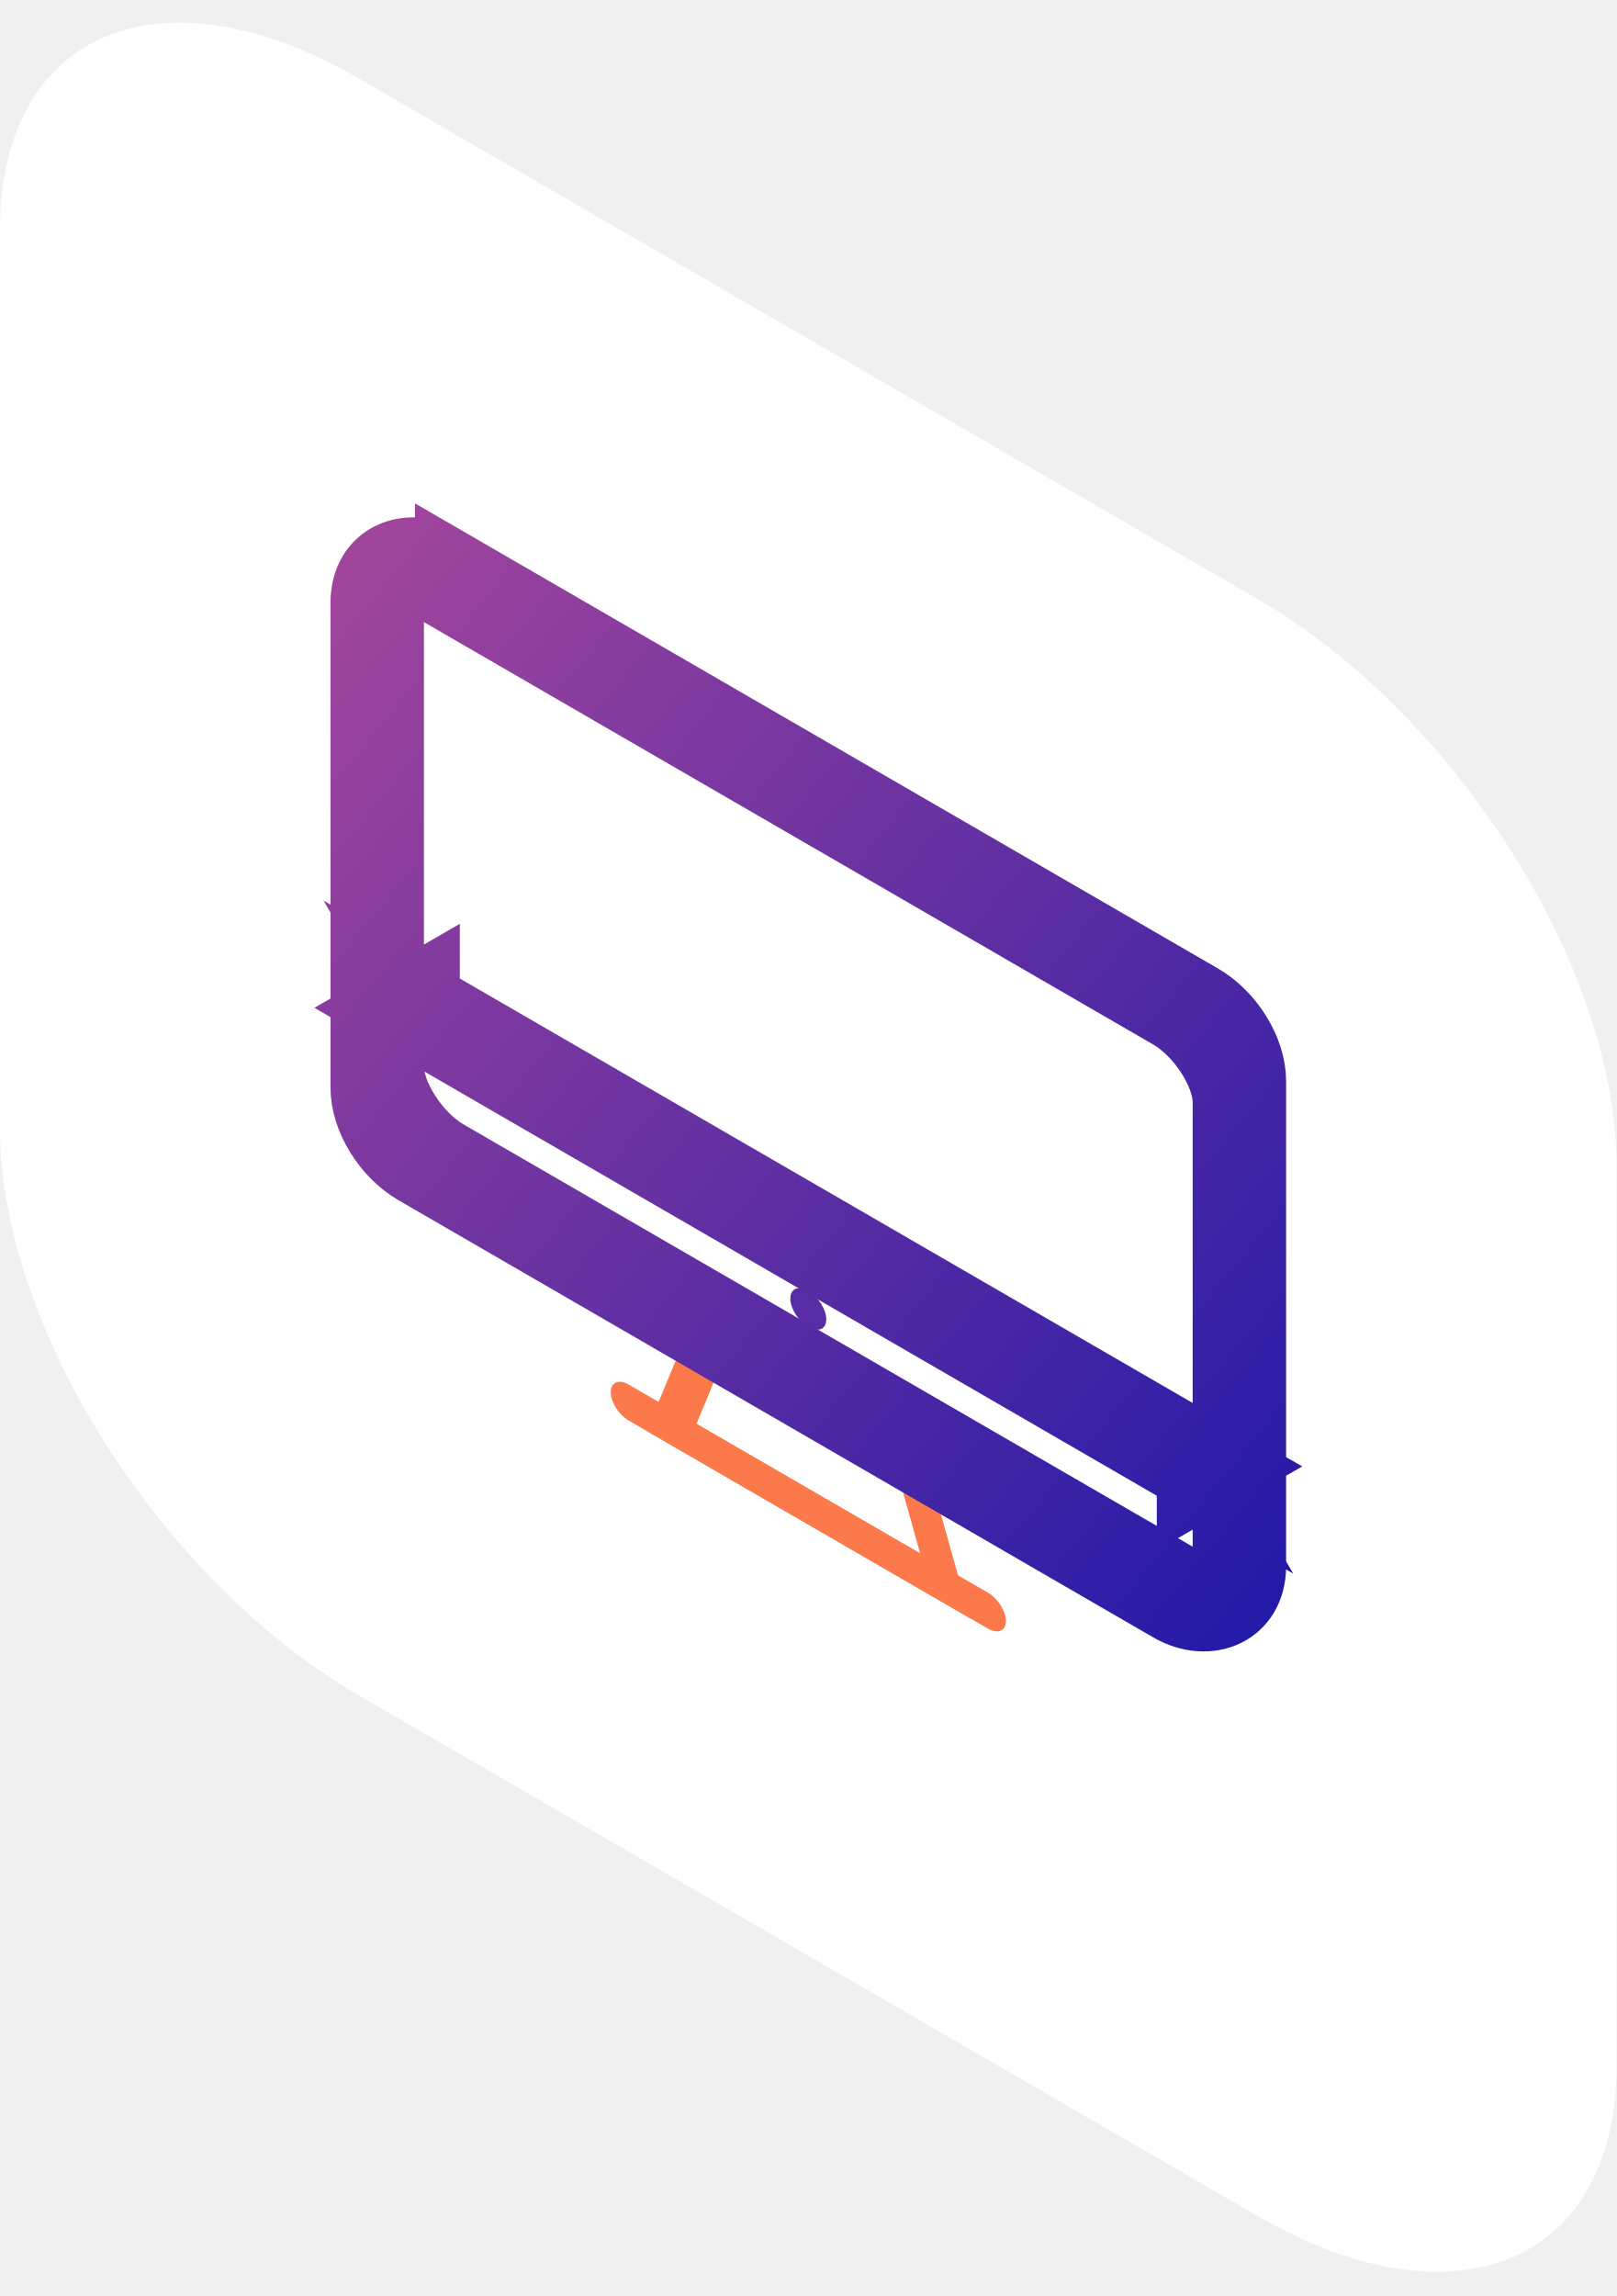
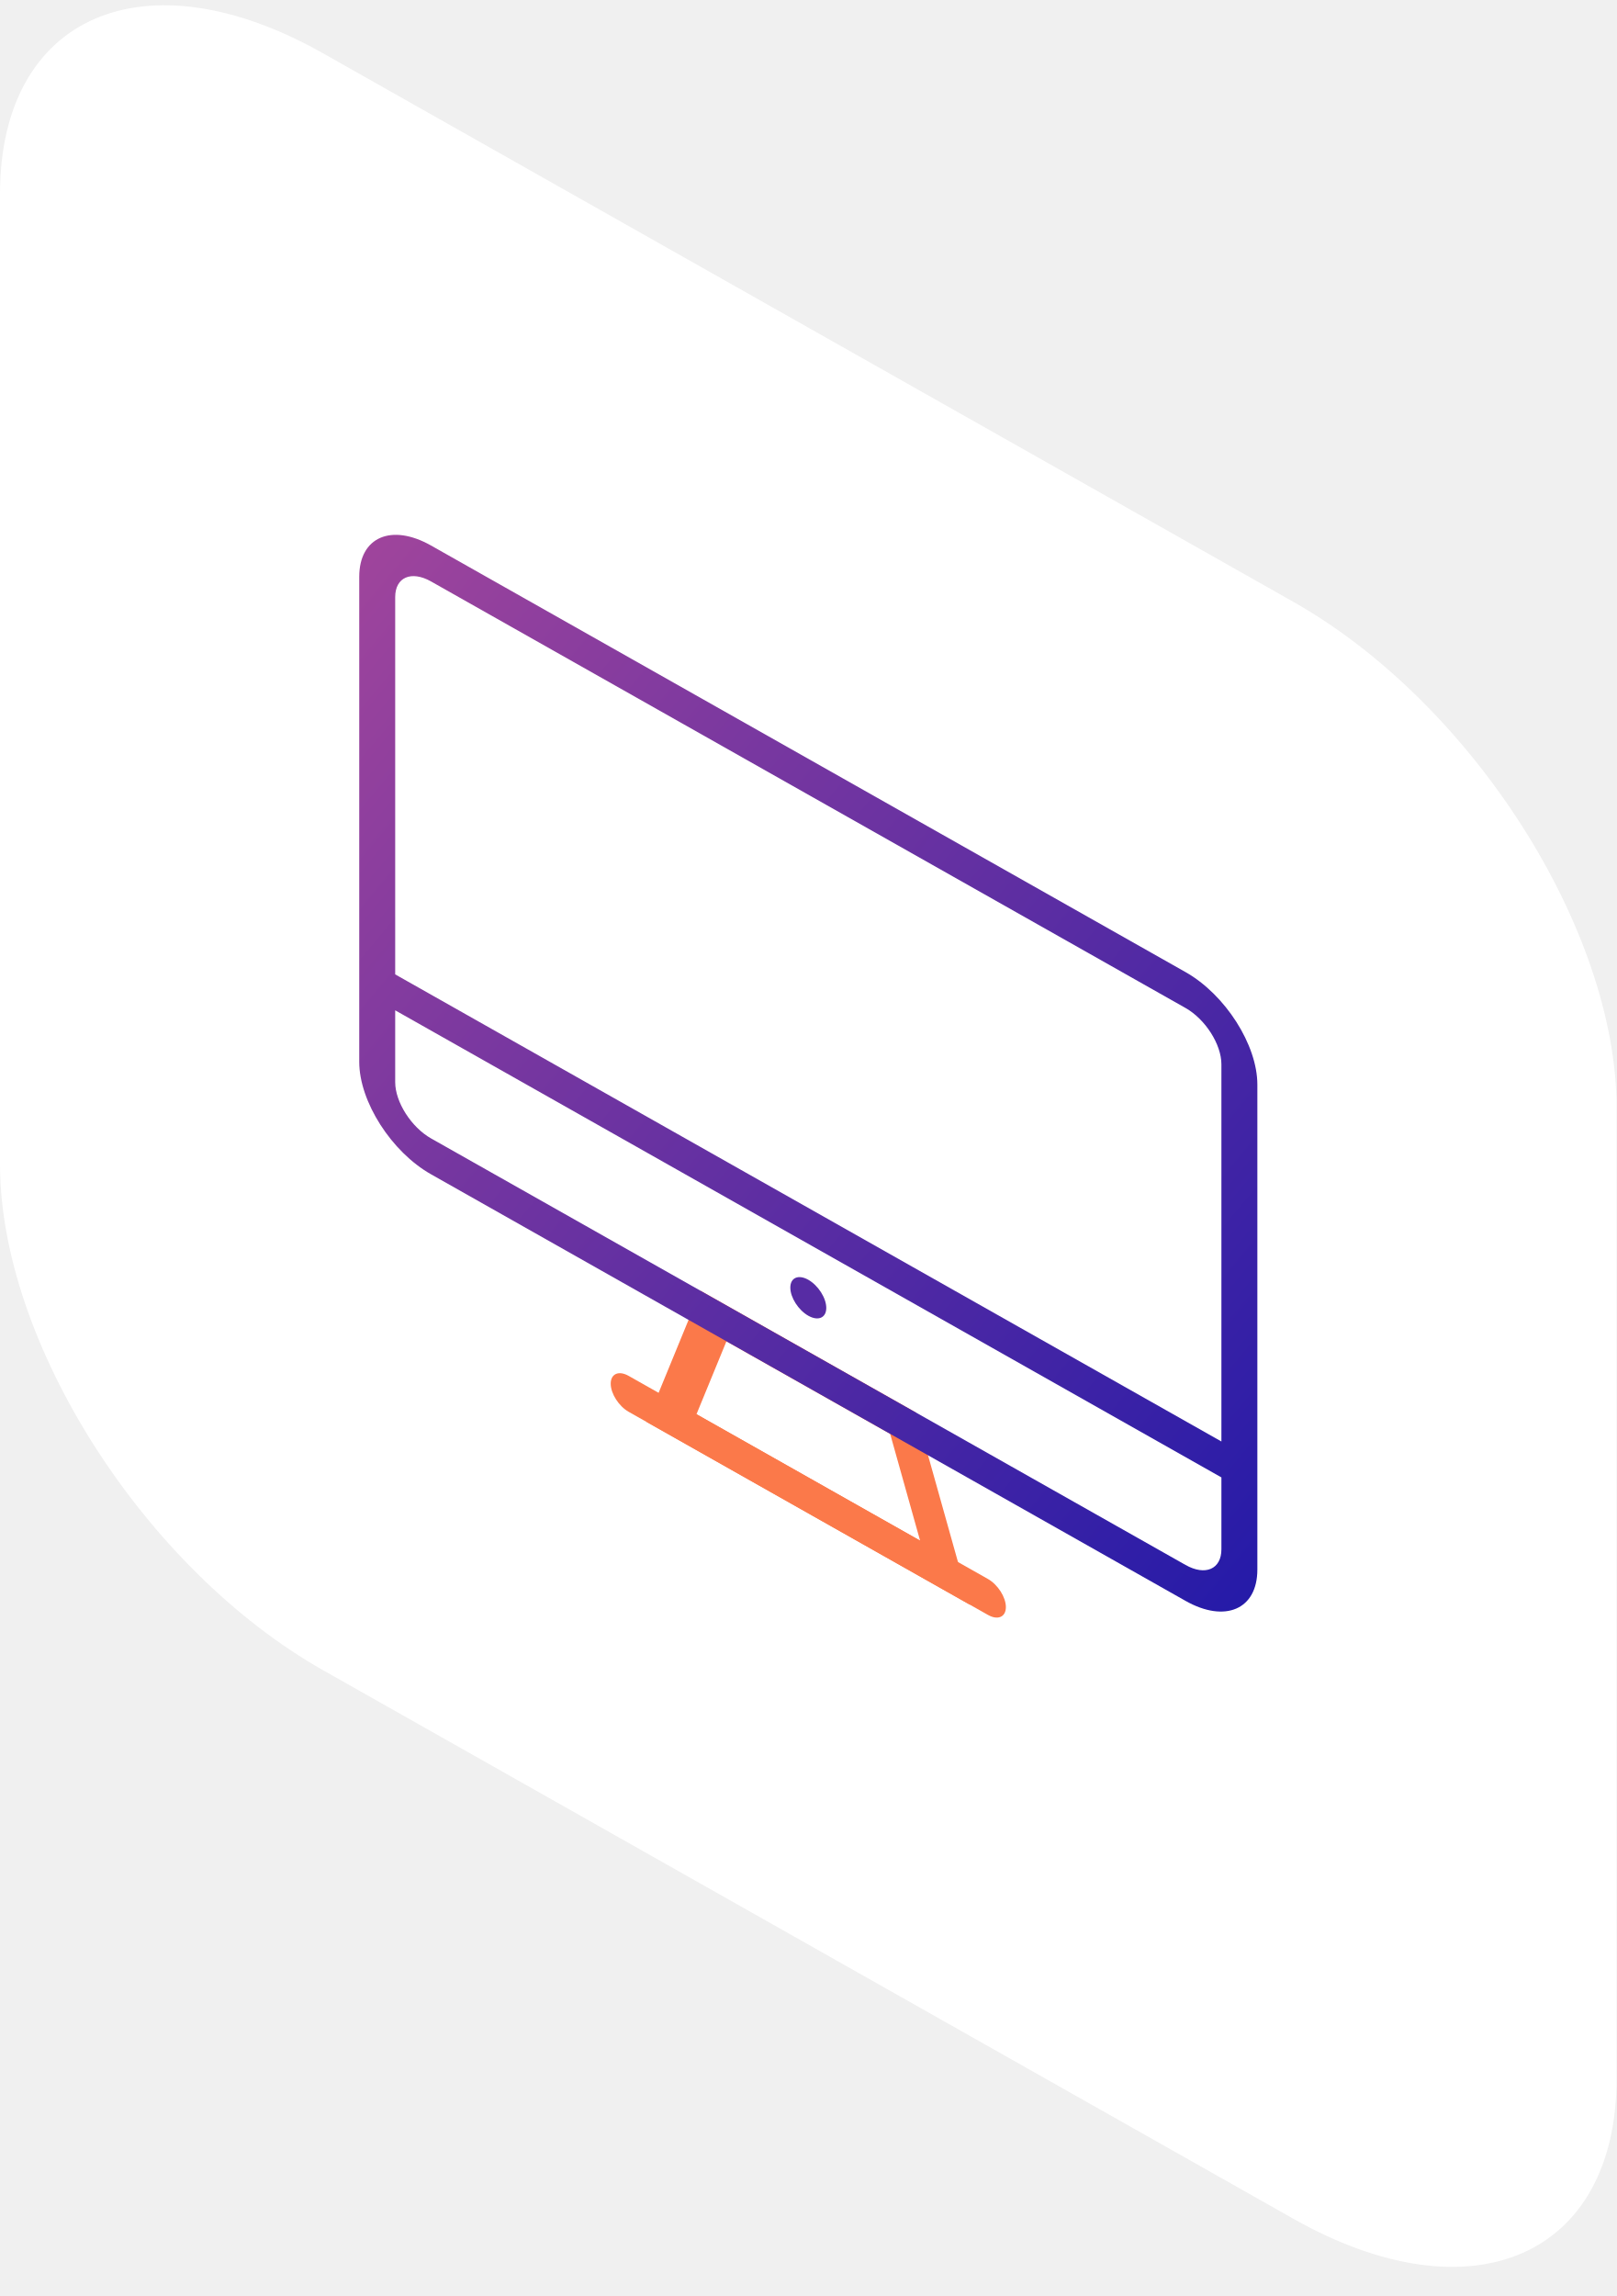
<svg xmlns="http://www.w3.org/2000/svg" width="50" height="71" viewBox="0 0 50 71">
  <defs>
    <linearGradient id="a" x1="0%" y1="0%" y2="100%">
      <stop offset="0%" stop-color="#A0459C" />
      <stop offset="100%" stop-color="#241AA8" />
    </linearGradient>
  </defs>
  <g fill="none" fill-rule="nonzero">
-     <path fill="#FFF" d="M11.111 2.435L38.89 18.52C45.025 22.075 50 29.93 50 36.067v27.777c0 6.137-4.975 8.23-11.111 4.677L11.11 52.435C4.975 48.88 0 41.025 0 34.889V7.11c0-6.136 4.975-8.23 11.111-4.676z" />
-     <path fill="#FB794A" d="M27.532 44.722l-5.064-2.933-.926 2.241 6.916 4.006-.926-3.314zm-5.865-4.508l6.666 3.86L30 50.04l-10-5.791 1.667-4.035z" />
-     <path fill="#FB794A" d="M19.444 43.372l11.112 6.434-11.112-6.434zm0-.556l11.112 6.435c.306.177.555.57.555.877 0 .307-.249.411-.555.234l-11.112-6.435c-.306-.178-.555-.57-.555-.877 0-.307.249-.412.555-.234z" />
-     <path fill="#FFF" stroke="url(#a)" stroke-width="2" d="M13.834 17.3l23.334 13.513c.91.527 1.61 1.633 1.61 2.62v15c0 1.46-1.386 2.043-2.612 1.333L12.832 36.253c-.91-.526-1.61-1.632-1.61-2.62v-15c0-1.46 1.386-2.043 2.612-1.332zm-1.002.62c-.614-.356-.72-.31-.72.07v15c0 .854.791 2.105 1.722 2.644l23.334 13.512c.614.356.72.311.72-.07v-15c0-.853-.791-2.104-1.722-2.643L12.832 17.92zM37.24 45.944l.037.021-.018-.031 1.02-.589-25.057-14.51V30.3l-.462.267-.037-.021.018.031-1.02.589 25.057 14.51v.535l.462-.267z" />
-     <path fill="#572CA4" d="M25 41.033c.307.178.556.073.556-.234 0-.306-.25-.7-.556-.877-.307-.177-.556-.073-.556.234s.25.7.556.877z" />
+     <path fill="#FFF" d="M10 1.653L40 18.61c5.523 3.122 10 10.13 10 15.653v30c0 5.523-4.477 7.469-10 4.347L10 51.653C4.477 48.53 0 41.523 0 36V6C0 .477 4.477-1.47 10 1.653z" />
+     <path fill="#FB794A" d="M27.532 44.34l-5.064-2.862-.926 2.254 6.916 3.91-.926-3.301zm-5.865-4.426l6.666 3.768L30 49.624l-10-5.652 1.667-4.058z" />
+     <path fill="#FB794A" d="M19.444 43.102l11.112 6.28-11.112-6.28zm0-.555l11.112 6.28c.306.174.555.563.555.87 0 .307-.249.415-.555.241l-11.112-6.28c-.306-.174-.555-.563-.555-.87 0-.307.249-.415.555-.241z" />
+     <path fill="url(#a)" d="M13.333 16.87l23.334 13.19c1.227.693 2.222 2.25 2.222 3.478v15c0 1.227-.995 1.66-2.222.966l-23.334-13.19c-1.227-.693-2.222-2.25-2.222-3.478v-15c0-1.227.995-1.66 2.222-.966zm0 1.111c-.613-.347-1.11-.13-1.11.483v15c0 .614.497 1.393 1.11 1.74l23.334 13.189c.613.347 1.11.13 1.11-.483v-15c0-.614-.497-1.393-1.11-1.74L13.333 17.981zm-1.11 12.15l25.555 14.445v1.111L12.222 31.242v-1.111z" />
+     <path fill="#572CA4" d="M25 40.687c.307.173.556.065.556-.242 0-.306-.25-.696-.556-.87-.307-.173-.556-.065-.556.242s.25.696.556.87z" />
  </g>
</svg>
